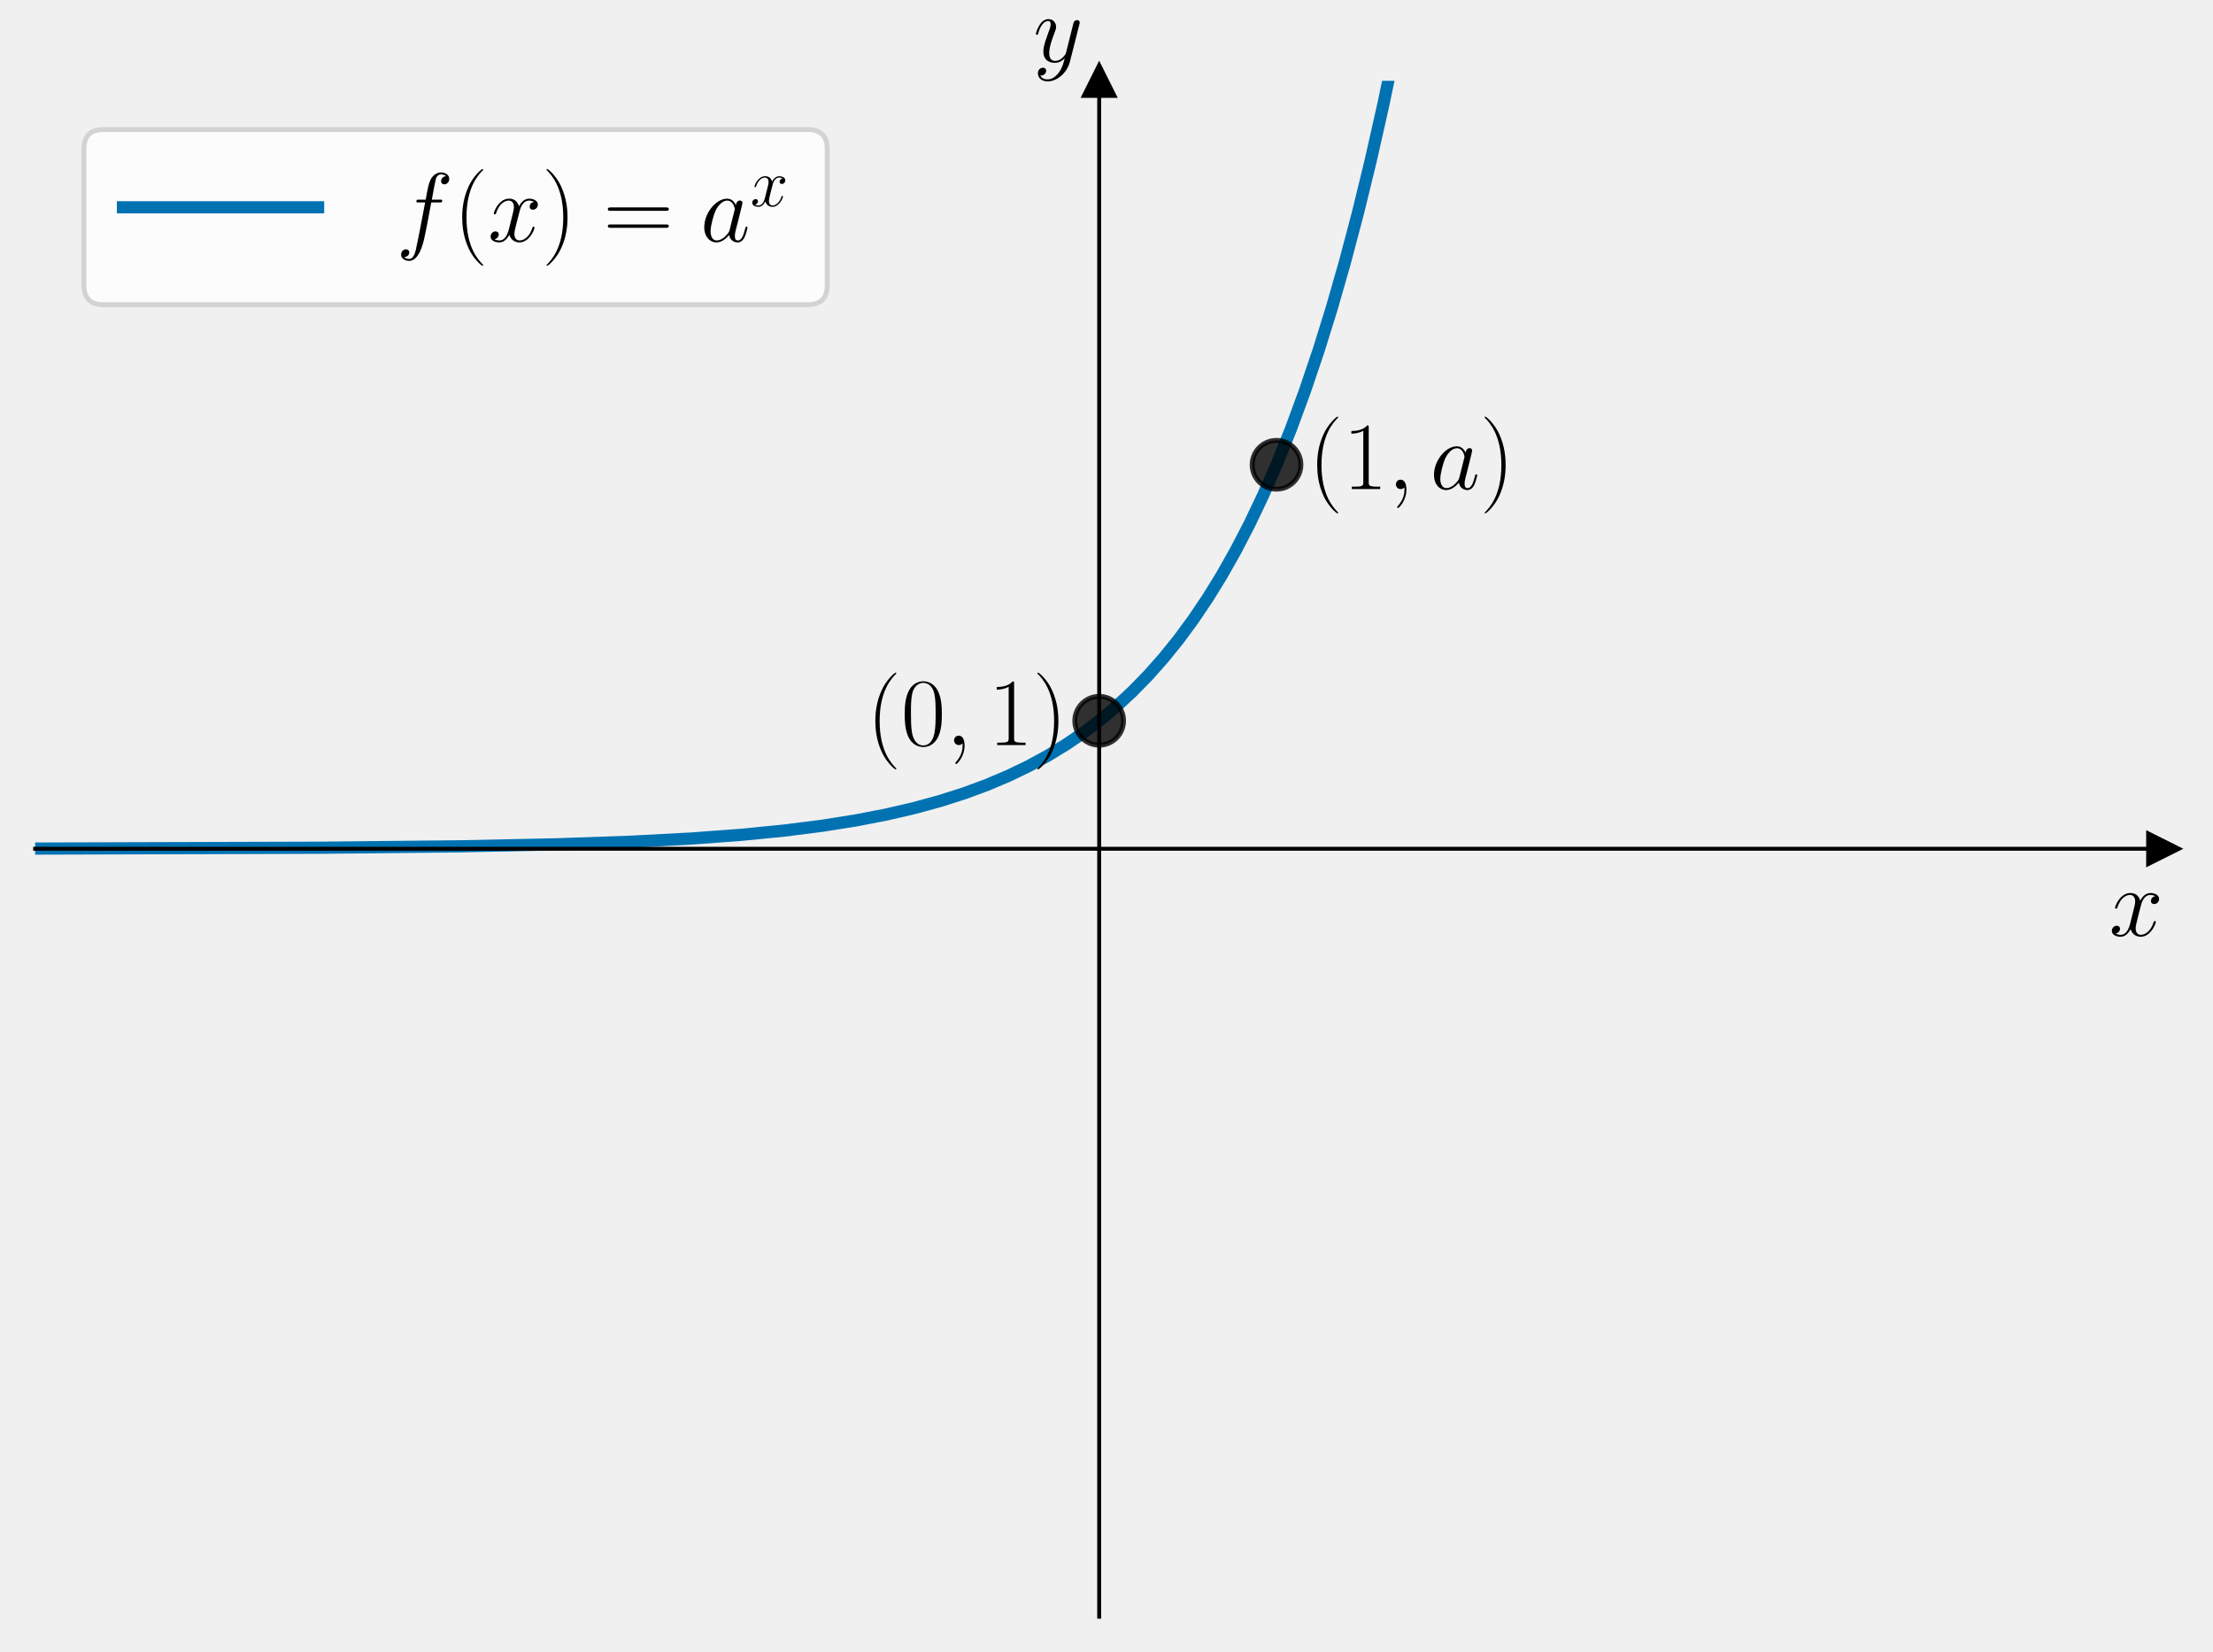
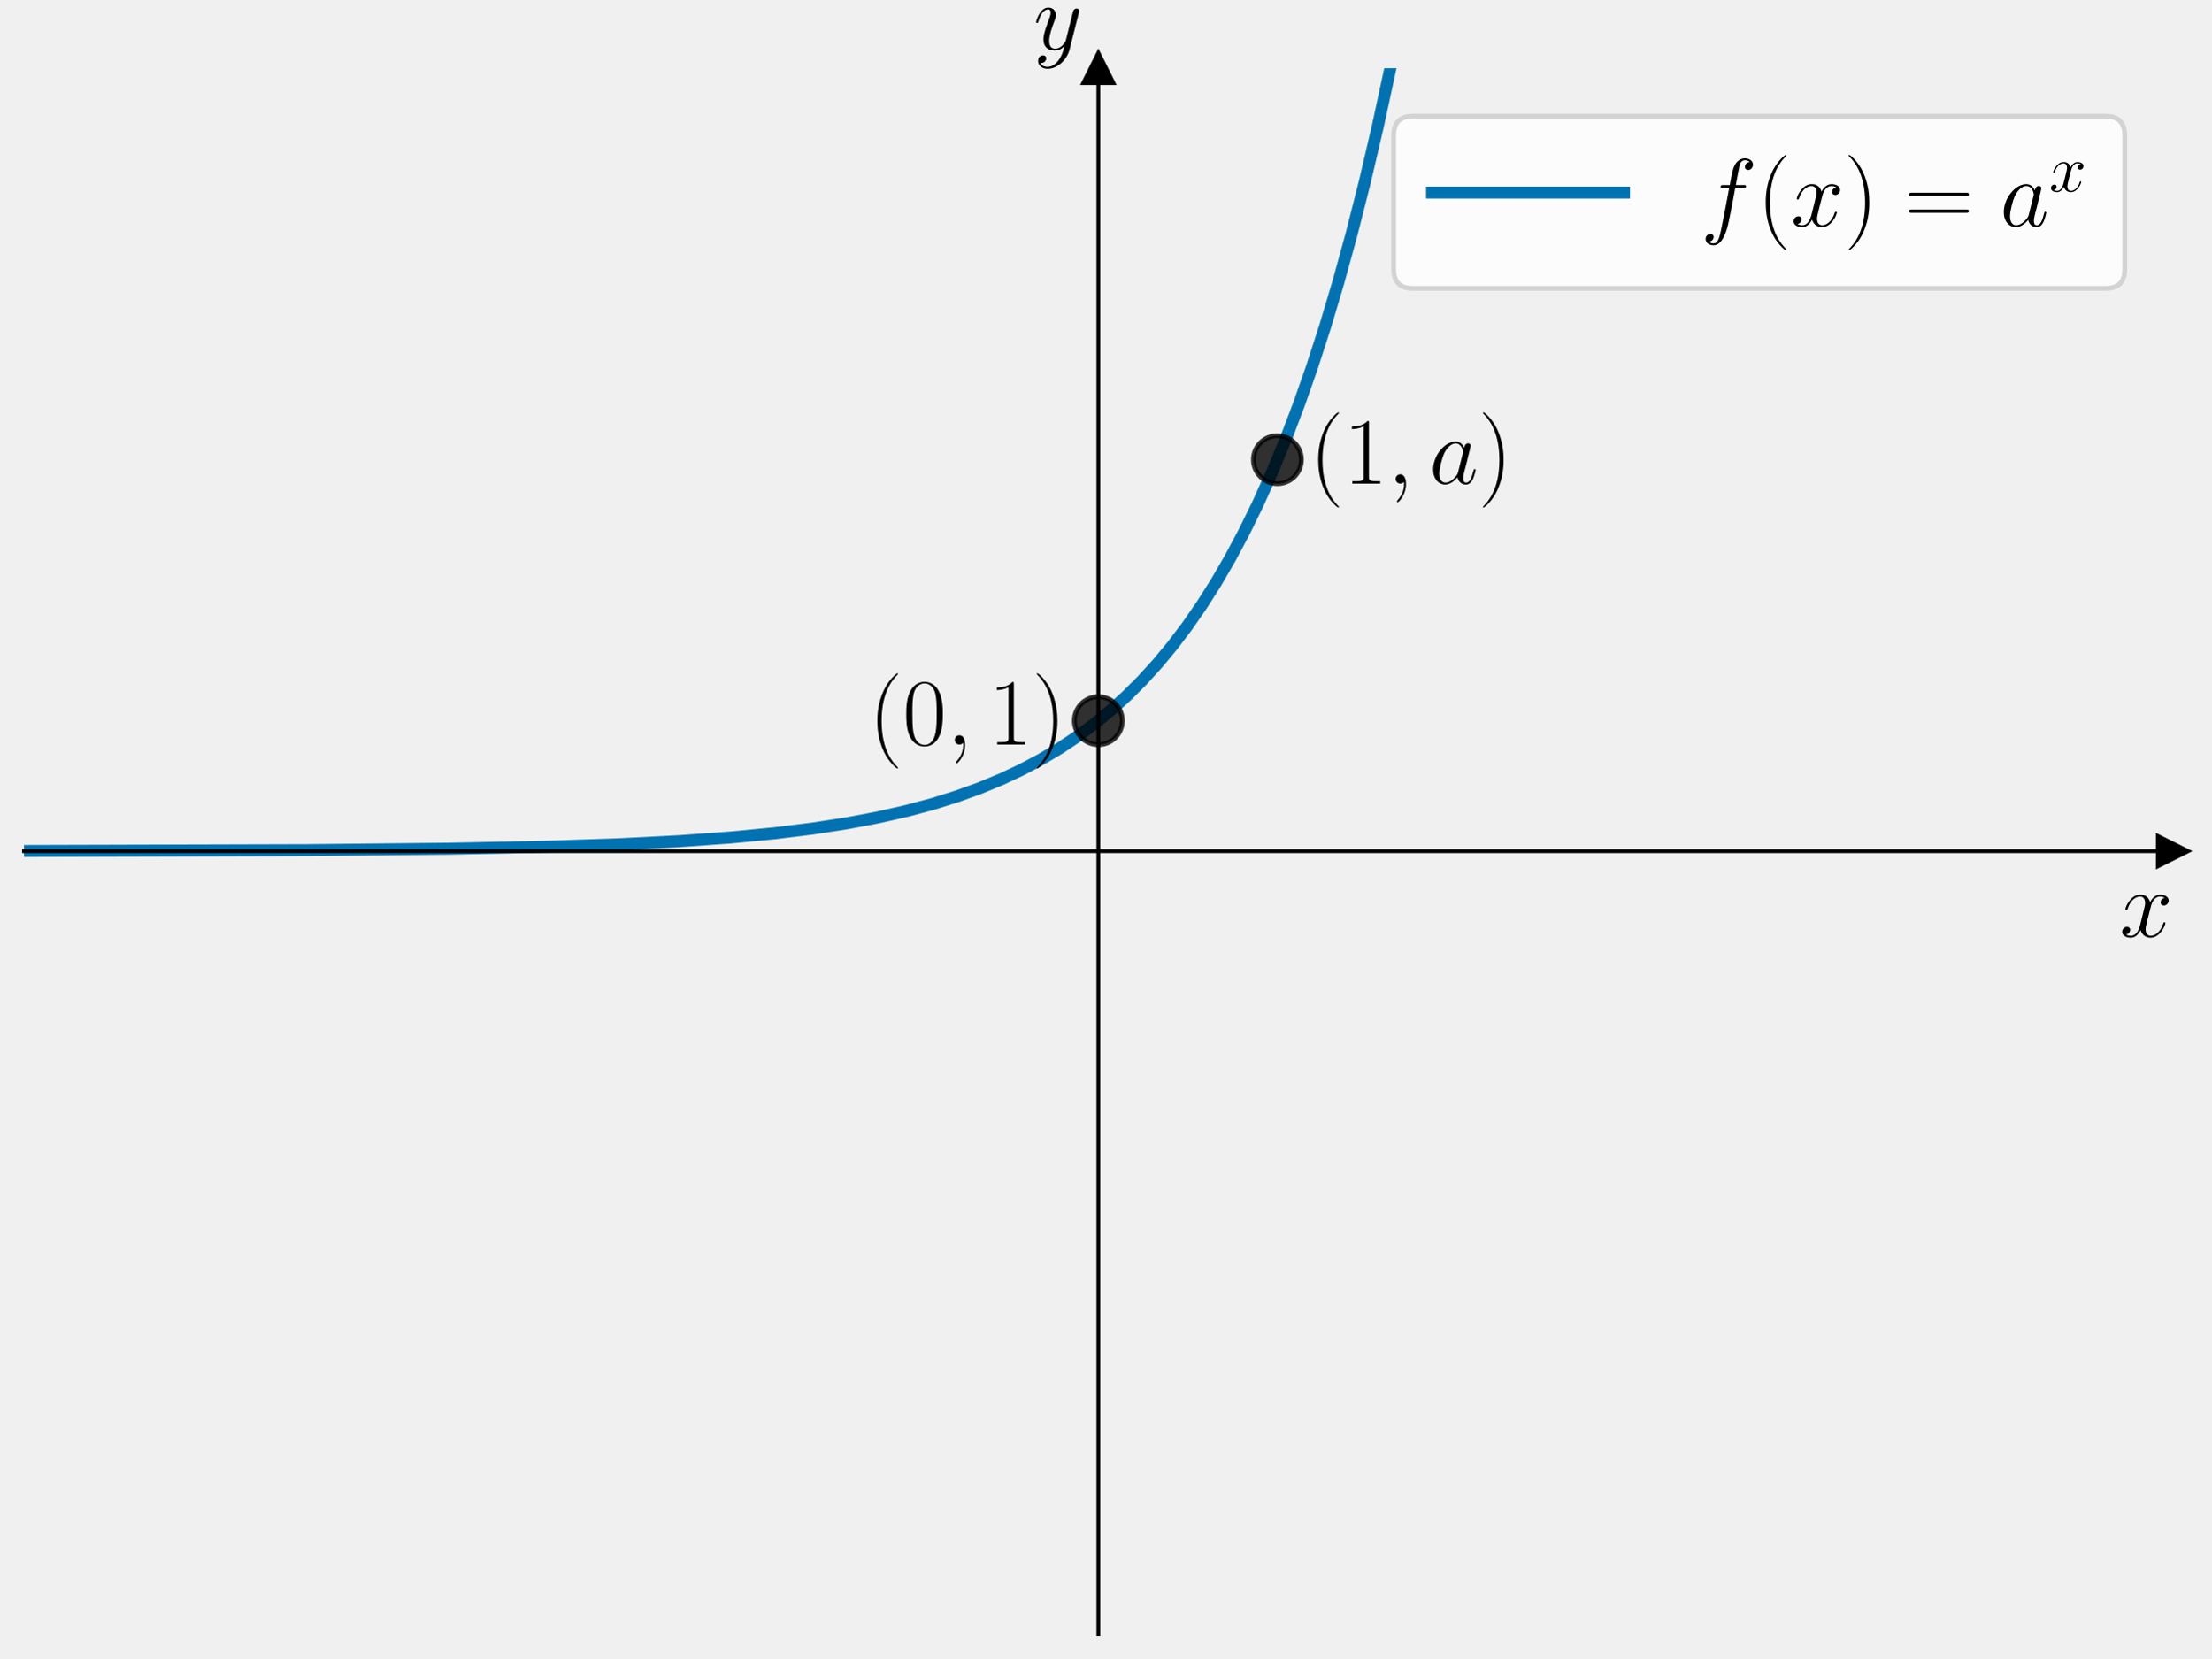
- <svg xmlns="http://www.w3.org/2000/svg" xmlns:xlink="http://www.w3.org/1999/xlink" width="453.6pt" height="338.54pt" viewBox="0 0 453.6 338.54" version="1.1">
+ <svg xmlns="http://www.w3.org/2000/svg" xmlns:xlink="http://www.w3.org/1999/xlink" width="460.8pt" height="345.6pt" viewBox="0 0 460.8 345.6" version="1.1">
  <defs>
    <style type="text/css">*{stroke-linejoin: round; stroke-linecap: butt}</style>
  </defs>
  <g id="figure_1">
    <g id="patch_1">
-       <path d="M 0 338.54  L 453.6 338.54  L 453.6 0  L 0 0  L 0 338.54  z " style="fill: none" />
+       <path d="M 0 345.6  L 460.8 345.6  L 460.8 0  L 0 0  L 0 345.6  z " style="fill: none" />
    </g>
    <g id="axes_1">
      <g id="patch_2">
-         <path d="M 7.2 331.34  L 443.4 331.34  L 443.4 16.556  L 7.2 16.556  L 7.2 331.34  z " style="fill: none" />
+         <path d="M 5 340.6  L 452.8 340.6  L 452.8 14.216  L 5 14.216  L 5 340.6  z " style="fill: none" />
      </g>
      <g id="matplotlib.axis_1">
        <g id="text_1">
-           <g transform="translate(432.3132 191.7852) scale(0.2 -0.2)">
+           <g transform="translate(441.7132 195.2452) scale(0.2 -0.2)">
            <defs>
              <path id="CMMI12-78" d="M 3034 2606  C 2829 2567 2752 2414 2752 2293  C 2752 2139 2874 2088 2963 2088  C 3155 2088 3290 2254 3290 2427  C 3290 2695 2982 2816 2714 2816  C 2323 2816 2106 2433 2048 2312  C 1901 2816 1504 2816 1389 2816  C 736 2816 390 1980 390 1839  C 390 1814 416 1782 461 1782  C 512 1782 525 1820 538 1846  C 755 2555 1184 2689 1370 2689  C 1658 2689 1715 2420 1715 2267  C 1715 2127 1677 1980 1600 1673  L 1382 798  C 1286 415 1101 64 762 64  C 730 64 570 64 435 147  C 666 192 717 383 717 460  C 717 588 621 664 499 664  C 346 664 179 530 179 326  C 179 57 480 -64 755 -64  C 1062 -64 1280 179 1414 441  C 1517 64 1837 -64 2074 -64  C 2726 -64 3072 773 3072 913  C 3072 945 3046 971 3008 971  C 2950 971 2944 939 2925 888  C 2752 326 2381 64 2093 64  C 1869 64 1747 230 1747 492  C 1747 632 1773 734 1875 1156  L 2099 2024  C 2195 2408 2413 2689 2707 2689  C 2720 2689 2899 2689 3034 2606  z " transform="scale(0.015625)" />
            </defs>
            <use xlink:href="#CMMI12-78" transform="scale(0.996264)" />
          </g>
        </g>
      </g>
      <g id="matplotlib.axis_2">
        <g id="text_2">
-           <g transform="translate(211.7872 12.68068) scale(0.2 -0.2)">
+           <g transform="translate(215.3872 10.34068) scale(0.2 -0.2)">
            <defs>
              <path id="CMMI12-79" d="M 1683 -700  C 1510 -939 1261 -1152 947 -1152  C 870 -1152 563 -1152 467 -889  C 486 -895 518 -895 531 -895  C 723 -895 851 -729 851 -582  C 851 -435 730 -384 634 -384  C 531 -384 307 -458 307 -759  C 307 -1071 582 -1286 947 -1286  C 1587 -1286 2234 -700 2413 6  L 3040 2485  C 3046 2517 3059 2556 3059 2594  C 3059 2689 2982 2753 2886 2753  C 2829 2753 2694 2727 2643 2535  L 2170 658  C 2138 543 2138 530 2086 460  C 1958 281 1747 64 1440 64  C 1082 64 1050 415 1050 588  C 1050 952 1222 1443 1395 1903  C 1466 2088 1504 2178 1504 2305  C 1504 2574 1312 2816 998 2816  C 410 2816 173 1890 173 1839  C 173 1814 198 1782 243 1782  C 301 1782 307 1807 333 1897  C 486 2433 730 2689 979 2689  C 1037 2689 1146 2689 1146 2478  C 1146 2312 1075 2127 979 1884  C 666 1047 666 837 666 683  C 666 77 1101 -64 1421 -64  C 1606 -64 1837 -6 2061 230  L 2067 224  C 1971 -147 1907 -392 1683 -700  z " transform="scale(0.015625)" />
            </defs>
            <use xlink:href="#CMMI12-79" transform="scale(0.996264)" />
          </g>
        </g>
      </g>
      <g id="line2d_1">
        <defs>
-           <path id="ma04cfbda61" d="M 3 0  L -3 -3  L -3 3  z " style="stroke: #000000; stroke-linejoin: miter" />
+           <path id="m21f29378bd" d="M 3 0  L -3 -3  L -3 3  z " style="stroke: #000000; stroke-linejoin: miter" />
        </defs>
        <g>
-           <use xlink:href="#ma04cfbda61" x="443.4" y="173.948" style="stroke: #000000; stroke-linejoin: miter" />
+           <use xlink:href="#m21f29378bd" x="452.8" y="177.408" style="stroke: #000000; stroke-linejoin: miter" />
        </g>
      </g>
      <g id="line2d_2">
        <defs>
-           <path id="m67a9e2f35b" d="M 0 -3  L -3 3  L 3 3  z " style="stroke: #000000; stroke-linejoin: miter" />
+           <path id="m83347b0d78" d="M 0 -3  L -3 3  L 3 3  z " style="stroke: #000000; stroke-linejoin: miter" />
        </defs>
        <g>
-           <use xlink:href="#m67a9e2f35b" x="225.3" y="16.556" style="stroke: #000000; stroke-linejoin: miter" />
+           <use xlink:href="#m83347b0d78" x="228.9" y="14.216" style="stroke: #000000; stroke-linejoin: miter" />
        </g>
      </g>
      <g id="line2d_3">
-         <path d="M 7.022 173.912  L 65.609 173.738  L 94.547 173.444  L 114.253 173.034  L 129.343 172.505  L 141.593 171.858  L 151.89 171.095  L 160.767 170.218  L 168.578 169.224  L 175.502 168.125  L 181.716 166.921  L 187.397 165.605  L 192.723 164.148  L 197.694 162.559  L 202.309 160.854  L 206.748 158.975  L 210.831 157.008  L 214.737 154.886  L 218.465 152.612  L 222.016 150.195  L 225.566 147.504  L 228.939 144.666  L 232.135 141.697  L 235.331 138.427  L 238.526 134.825  L 241.544 131.088  L 244.562 126.995  L 247.58 122.511  L 250.421 117.9  L 253.262 112.875  L 256.102 107.401  L 258.943 101.435  L 261.783 94.935  L 264.624 87.852  L 267.464 80.134  L 270.305 71.724  L 272.968 63.157  L 275.631 53.871  L 278.294 43.807  L 280.957 32.9  L 283.62 21.078  L 286.283 8.266  L 288.083 -1  L 288.083 -1  " clip-path="url(#p43c3933401)" style="fill: none; stroke: #0072b2; stroke-width: 2.5; stroke-linecap: square" />
+         <path d="M 4.818 177.371  L 64.051 177.196  L 93.758 176.899  L 113.988 176.485  L 129.298 175.959  L 141.691 175.321  L 152.262 174.559  L 161.375 173.683  L 169.394 172.691  L 176.502 171.593  L 182.881 170.391  L 188.895 169.032  L 194.363 167.569  L 199.466 165.974  L 204.204 164.262  L 208.761 162.375  L 212.953 160.4  L 216.962 158.269  L 220.79 155.987  L 224.435 153.56  L 228.08 150.858  L 231.543 148.009  L 234.823 145.028  L 238.104 141.745  L 241.202 138.338  L 244.301 134.607  L 247.399 130.519  L 250.497 126.041  L 253.413 121.437  L 256.329 116.419  L 259.245 110.952  L 262.161 104.995  L 265.078 98.503  L 267.994 91.43  L 270.727 84.224  L 273.461 76.414  L 276.195 67.949  L 278.929 58.775  L 281.663 48.833  L 284.397 38.056  L 287.13 26.377  L 289.864 13.719  L 292.598 -0  L 292.789 -1  L 292.789 -1  " clip-path="url(#p33d298b6b2)" style="fill: none; stroke: #0072b2; stroke-width: 2.5; stroke-linecap: square" />
      </g>
      <g id="line2d_4">
        <defs>
-           <path id="m3447c09f4b" d="M 0 5  C 1.326 5 2.598 4.473 3.536 3.536  C 4.473 2.598 5 1.326 5 0  C 5 -1.326 4.473 -2.598 3.536 -3.536  C 2.598 -4.473 1.326 -5 0 -5  C -1.326 -5 -2.598 -4.473 -3.536 -3.536  C -4.473 -2.598 -5 -1.326 -5 0  C -5 1.326 -4.473 2.598 -3.536 3.536  C -2.598 4.473 -1.326 5 0 5  z " style="stroke: #000000; stroke-opacity: 0.8" />
+           <path id="mf8173f10cf" d="M 0 5  C 1.326 5 2.598 4.473 3.536 3.536  C 4.473 2.598 5 1.326 5 0  C 5 -1.326 4.473 -2.598 3.536 -3.536  C 2.598 -4.473 1.326 -5 0 -5  C -1.326 -5 -2.598 -4.473 -3.536 -3.536  C -4.473 -2.598 -5 -1.326 -5 0  C -5 1.326 -4.473 2.598 -3.536 3.536  C -2.598 4.473 -1.326 5 0 5  z " style="stroke: #000000; stroke-opacity: 0.8" />
        </defs>
-         <g clip-path="url(#p43c3933401)">
-           <use xlink:href="#m3447c09f4b" x="225.3" y="147.716" style="fill-opacity: 0.8; stroke: #000000; stroke-opacity: 0.8" />
+         <g clip-path="url(#p33d298b6b2)">
+           <use xlink:href="#mf8173f10cf" x="228.9" y="150.21" style="fill-opacity: 0.8; stroke: #000000; stroke-opacity: 0.8" />
        </g>
      </g>
      <g id="line2d_5">
-         <g clip-path="url(#p43c3933401)">
-           <use xlink:href="#m3447c09f4b" x="261.65" y="95.252" style="fill-opacity: 0.8; stroke: #000000; stroke-opacity: 0.8" />
+         <g clip-path="url(#p33d298b6b2)">
+           <use xlink:href="#mf8173f10cf" x="266.217" y="95.812" style="fill-opacity: 0.8; stroke: #000000; stroke-opacity: 0.8" />
        </g>
      </g>
      <g id="patch_3">
-         <path d="M 225.3 331.34  L 225.3 16.556  " style="fill: none; stroke: #000000; stroke-width: 0.8; stroke-linejoin: miter; stroke-linecap: square" />
+         <path d="M 228.9 340.6  L 228.9 14.216  " style="fill: none; stroke: #000000; stroke-width: 0.8; stroke-linejoin: miter; stroke-linecap: square" />
      </g>
      <g id="patch_4">
-         <path d="M 443.4 331.34  L 443.4 16.556  " style="fill: none" />
+         <path d="M 452.8 340.6  L 452.8 14.216  " style="fill: none" />
      </g>
      <g id="patch_5">
-         <path d="M 7.2 173.948  L 443.4 173.948  " style="fill: none; stroke: #000000; stroke-width: 0.8; stroke-linejoin: miter; stroke-linecap: square" />
+         <path d="M 5 177.408  L 452.8 177.408  " style="fill: none; stroke: #000000; stroke-width: 0.8; stroke-linejoin: miter; stroke-linecap: square" />
      </g>
      <g id="patch_6">
-         <path d="M 7.2 16.556  L 443.4 16.556  " style="fill: none" />
+         <path d="M 5 14.216  L 452.8 14.216  " style="fill: none" />
      </g>
      <g id="text_3">
-         <g transform="translate(177.6282 152.6969) scale(0.2 -0.2)">
+         <g transform="translate(181.0542 155.1902) scale(0.2 -0.2)">
          <defs>
            <path id="CMR17-28" d="M 1958 -1561  C 1958 -1555 1958 -1542 1939 -1523  C 1645 -1224 858 -407 858 1581  C 858 3569 1632 4379 1946 4697  C 1946 4704 1958 4717 1958 4736  C 1958 4755 1939 4768 1914 4768  C 1843 4768 1299 4296 986 3594  C 666 2887 576 2199 576 1588  C 576 1128 621 351 1005 -471  C 1312 -1135 1837 -1600 1914 -1600  C 1946 -1600 1958 -1587 1958 -1561  z " transform="scale(0.015625)" />
            <path id="CMR17-30" d="M 2688 2025  C 2688 2416 2682 3080 2413 3591  C 2176 4039 1798 4198 1466 4198  C 1158 4198 768 4058 525 3597  C 269 3118 243 2524 243 2025  C 243 1661 250 1106 448 619  C 723 -39 1216 -128 1466 -128  C 1760 -128 2208 -7 2470 600  C 2662 1042 2688 1559 2688 2025  z M 1466 -26  C 1056 -26 813 325 723 812  C 653 1188 653 1738 653 2096  C 653 2588 653 2997 736 3387  C 858 3929 1216 4096 1466 4096  C 1728 4096 2067 3923 2189 3400  C 2272 3036 2278 2607 2278 2096  C 2278 1680 2278 1169 2202 792  C 2067 95 1690 -26 1466 -26  z " transform="scale(0.015625)" />
            <path id="CMMI12-3b" d="M 1248 -31  C 1248 343 1126 619 864 619  C 659 619 557 453 557 313  C 557 172 653 0 870 0  C 954 0 1024 26 1082 83  C 1094 96 1101 96 1107 96  C 1120 96 1120 5 1120 -27  C 1120 -240 1082 -659 710 -1080  C 640 -1157 640 -1170 640 -1183  C 640 -1216 672 -1248 704 -1248  C 755 -1248 1248 -771 1248 -31  z " transform="scale(0.015625)" />
            <path id="CMR17-31" d="M 1702 4058  C 1702 4192 1696 4192 1606 4192  C 1357 3916 979 3827 621 3827  C 602 3827 570 3827 563 3808  C 557 3795 557 3782 557 3648  C 755 3648 1088 3686 1344 3839  L 1344 461  C 1344 236 1331 160 781 160  L 589 160  L 589 0  C 896 0 1216 0 1523 0  C 1830 0 2150 0 2458 0  L 2458 160  L 2266 160  C 1715 160 1702 230 1702 458  L 1702 4058  z " transform="scale(0.015625)" />
            <path id="CMR17-29" d="M 1683 1581  C 1683 2040 1638 2817 1254 3639  C 947 4303 422 4768 346 4768  C 326 4768 301 4761 301 4729  C 301 4717 307 4710 314 4697  C 621 4378 1402 3568 1402 1584  C 1402 -407 627 -1217 314 -1537  C 307 -1549 301 -1556 301 -1568  C 301 -1600 326 -1600 346 -1600  C 416 -1600 960 -1128 1274 -426  C 1594 281 1683 969 1683 1581  z " transform="scale(0.015625)" />
          </defs>
          <use xlink:href="#CMR17-28" transform="scale(0.996264)" />
          <use xlink:href="#CMR17-30" transform="translate(35.28077 0) scale(0.996264)" />
          <use xlink:href="#CMMI12-3b" transform="translate(80.97124 0) scale(0.996264)" />
          <use xlink:href="#CMR17-31" transform="translate(124.6728 0) scale(0.996264)" />
          <use xlink:href="#CMR17-29" transform="translate(170.3633 0) scale(0.996264)" />
        </g>
      </g>
      <g id="text_4">
-         <g transform="translate(268.193 100.2329) scale(0.2 -0.2)">
+         <g transform="translate(272.9337 100.7929) scale(0.2 -0.2)">
          <defs>
            <path id="CMMI12-61" d="M 1926 760  C 1894 651 1894 639 1805 517  C 1664 338 1382 64 1082 64  C 819 64 672 300 672 677  C 672 1028 870 1743 992 2012  C 1210 2459 1510 2689 1760 2689  C 2182 2689 2266 2165 2266 2114  C 2266 2108 2246 2024 2240 2012  L 1926 760  z M 2336 2395  C 2266 2561 2093 2816 1760 2816  C 1037 2816 256 1884 256 939  C 256 307 627 -64 1062 -64  C 1414 -64 1715 211 1894 422  C 1958 45 2259 -64 2451 -64  C 2643 -64 2797 51 2912 281  C 3014 498 3104 888 3104 913  C 3104 945 3078 971 3040 971  C 2982 971 2976 939 2950 843  C 2854 466 2733 64 2470 64  C 2285 64 2272 230 2272 358  C 2272 505 2291 575 2349 824  C 2394 984 2426 1124 2477 1309  C 2714 2267 2771 2497 2771 2535  C 2771 2625 2701 2695 2605 2695  C 2400 2695 2349 2472 2336 2395  z " transform="scale(0.015625)" />
          </defs>
          <use xlink:href="#CMR17-28" transform="scale(0.996264)" />
          <use xlink:href="#CMR17-31" transform="translate(35.28077 0) scale(0.996264)" />
          <use xlink:href="#CMMI12-3b" transform="translate(80.97124 0) scale(0.996264)" />
          <use xlink:href="#CMMI12-61" transform="translate(124.6728 0) scale(0.996264)" />
          <use xlink:href="#CMR17-29" transform="translate(175.8807 0) scale(0.996264)" />
        </g>
      </g>
      <g id="legend_1">
        <g id="patch_7">
-           <path d="M 21.2 62.447  L 165.558 62.447  Q 169.558 62.447 169.558 58.447  L 169.558 30.556  Q 169.558 26.556 165.558 26.556  L 21.2 26.556  Q 17.2 26.556 17.2 30.556  L 17.2 58.447  Q 17.2 62.447 21.2 62.447  z " style="fill: #ffffff; opacity: 0.8; stroke: #cccccc; stroke-linejoin: miter" />
+           <path d="M 294.442 60.107  L 438.8 60.107  Q 442.8 60.107 442.8 56.107  L 442.8 28.216  Q 442.8 24.216 438.8 24.216  L 294.442 24.216  Q 290.442 24.216 290.442 28.216  L 290.442 56.107  Q 290.442 60.107 294.442 60.107  z " style="fill: #ffffff; opacity: 0.8; stroke: #cccccc; stroke-linejoin: miter" />
        </g>
        <g id="line2d_6">
-           <path d="M 25.2 42.482  L 45.2 42.482  L 65.2 42.482  " style="fill: none; stroke: #0072b2; stroke-width: 2.5; stroke-linecap: square" />
+           <path d="M 298.442 40.142  L 318.442 40.142  L 338.442 40.142  " style="fill: none; stroke: #0072b2; stroke-width: 2.5; stroke-linecap: square" />
        </g>
        <g id="text_5">
-           <g transform="translate(81.2 49.48234) scale(0.2 -0.2)">
+           <g transform="translate(354.4421 47.14234) scale(0.2 -0.2)">
            <defs>
              <path id="CMMI12-66" d="M 2854 2566  C 2982 2566 3034 2566 3034 2688  C 3034 2752 2982 2752 2867 2752  L 2349 2752  C 2470 3429 2560 3897 2611 4107  C 2650 4265 2784 4416 2950 4416  C 3085 4416 3219 4358 3283 4298  C 3034 4272 2957 4082 2957 3969  C 2957 3837 3053 3759 3174 3759  C 3302 3759 3494 3870 3494 4119  C 3494 4393 3226 4544 2944 4544  C 2669 4544 2400 4334 2272 4078  C 2157 3848 2093 3611 1946 2752  L 1517 2752  C 1395 2752 1331 2752 1331 2637  C 1331 2566 1370 2566 1498 2566  L 1907 2566  C 1792 1976 1530 542 1382 -137  C 1274 -689 1178 -1152 858 -1152  C 838 -1152 653 -1152 538 -1031  C 864 -1005 864 -726 864 -720  C 864 -593 768 -517 646 -517  C 518 -517 326 -625 326 -867  C 326 -1140 608 -1280 858 -1280  C 1510 -1280 1779 -118 1850 199  C 1965 688 2278 2376 2310 2566  L 2854 2566  z " transform="scale(0.015625)" />
              <path id="CMR17-3d" d="M 4115 2017  C 4211 2017 4307 2017 4307 2125  C 4307 2240 4198 2240 4090 2240  L 512 2240  C 403 2240 294 2240 294 2125  C 294 2017 390 2017 486 2017  L 4115 2017  z M 4090 896  C 4198 896 4307 896 4307 1011  C 4307 1119 4211 1119 4115 1119  L 486 1119  C 390 1119 294 1119 294 1011  C 294 896 403 896 512 896  L 4090 896  z " transform="scale(0.015625)" />
            </defs>
            <use xlink:href="#CMMI12-66" transform="scale(0.996264)" />
            <use xlink:href="#CMR17-28" transform="translate(58.72031 0) scale(0.996264)" />
            <use xlink:href="#CMMI12-78" transform="translate(94.00107 0) scale(0.996264)" />
            <use xlink:href="#CMR17-29" transform="translate(149.4351 0) scale(0.996264)" />
            <use xlink:href="#CMR17-3d" transform="translate(212.3899 0) scale(0.996264)" />
            <use xlink:href="#CMMI12-61" transform="translate(311.7787 0) scale(0.996264)" />
            <use xlink:href="#CMMI12-78" transform="translate(362.9866 36.15364) scale(0.697382)" />
          </g>
        </g>
      </g>
    </g>
  </g>
  <defs>
-     <clipPath id="p43c3933401">
-       <rect x="7.2" y="16.556" width="436.2" height="314.784" />
+     <clipPath id="p33d298b6b2">
+       <rect x="5" y="14.216" width="447.8" height="326.384" />
    </clipPath>
  </defs>
</svg>
